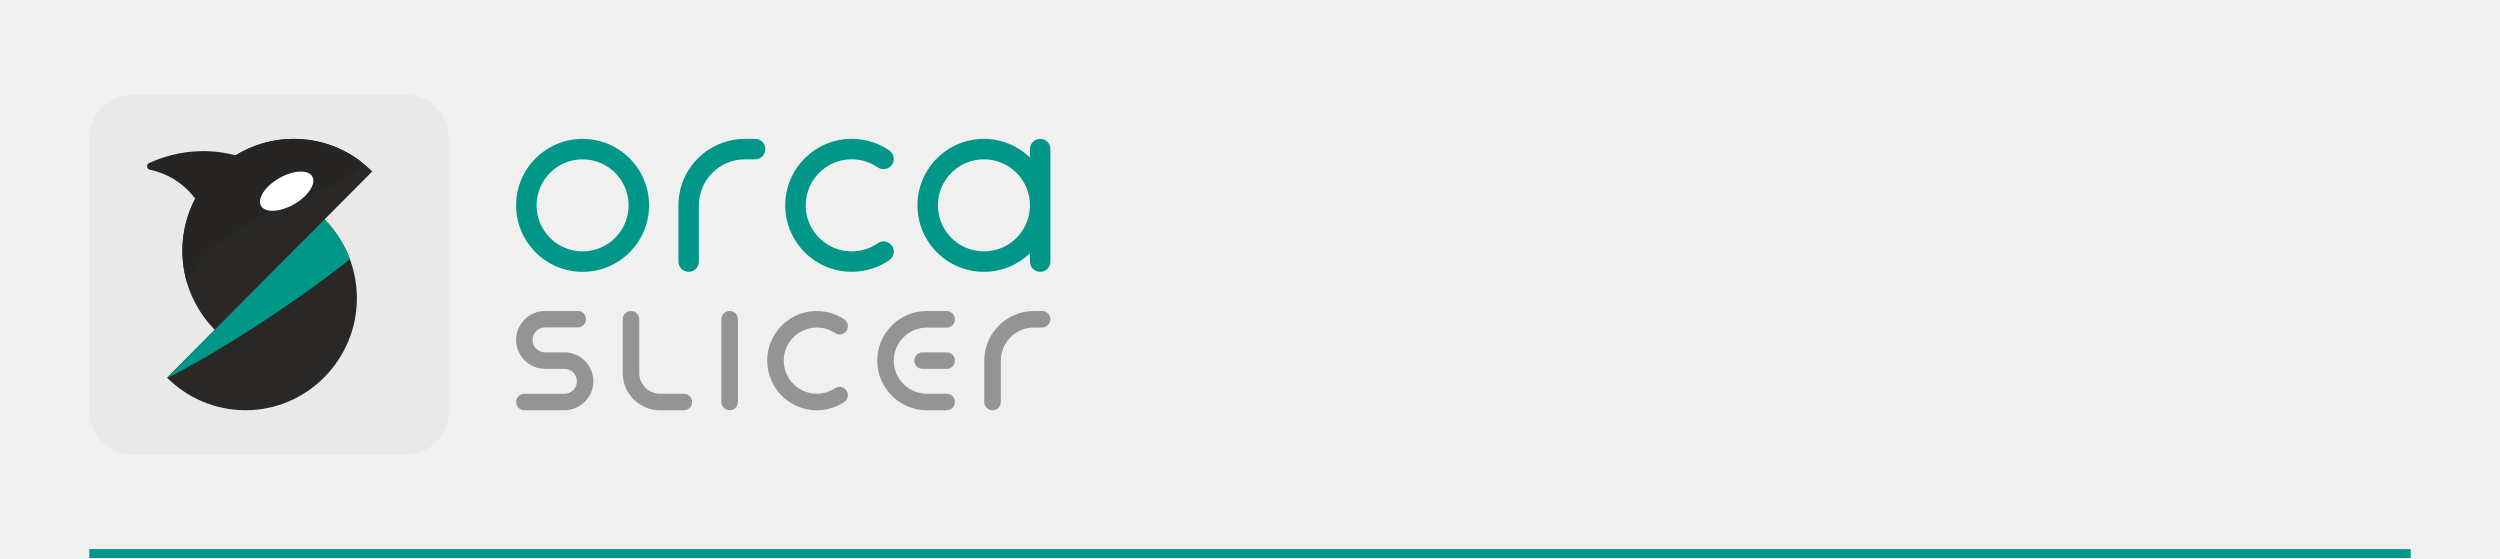
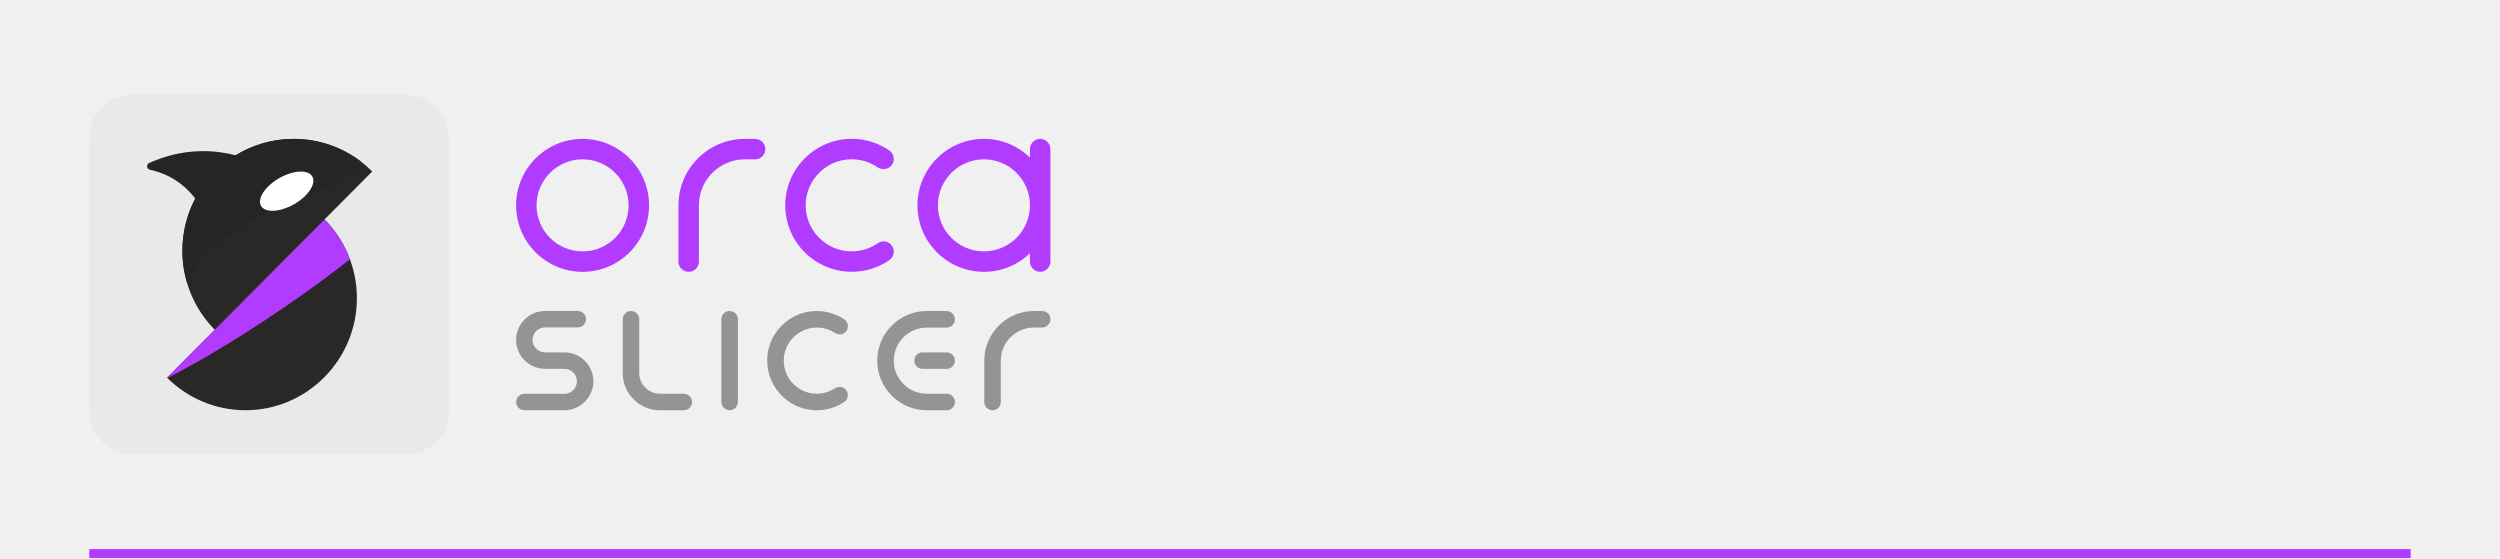
<svg xmlns="http://www.w3.org/2000/svg" id="a" width="560" height="125" viewBox="0 0 560 125">
-   <rect id="b" width="520" height="2" x="20" y="123" style="fill:#009789" />
+   <rect id="b" width="520" height="2" x="20" y="123" style="fill:#B13CFF" />
  <g id="c">
    <g id="d">
      <rect width="80.56" height="80.56" x="20" y="21.22" rx="9.64" ry="9.64" style="fill:#e9e9e9" />
    </g>
  </g>
  <g id="e">
    <path id="f" d="M37.42,84.6c4.49,4.48,10.66,7.26,17.48,7.29,13.8.06,25.1-11.3,25.04-25.18-.03-6.86-2.79-13.06-7.25-17.57l-35.27,35.46Z" style="fill:#292826" />
  </g>
  <g id="g">
-     <path id="h" d="M72.69,49.14l-35.27,35.46s.05.05.08.07c12.36-6.3,29.28-17.38,40.88-26.61-1.25-3.38-3.21-6.42-5.69-8.93" style="fill:#009789" />
+     <path id="h" d="M72.69,49.14l-35.27,35.46s.05.05.08.07c12.36-6.3,29.28-17.38,40.88-26.61-1.25-3.38-3.21-6.42-5.69-8.93" style="fill:#B13CFF" />
  </g>
  <g id="i">
    <path id="j" d="M65.8,31.11c-13.77,0-24.94,11.23-24.94,25.08,0,6.9,2.77,13.14,7.25,17.68l35.27-35.46c-4.51-4.5-10.72-7.29-17.58-7.29" style="fill:#292826" />
  </g>
  <g id="k">
    <path id="l" d="M65.8,31.11c-4.77,0-9.23,1.35-13.02,3.68-2.03-.53-4.55-.96-7.44-.94-5.04.03-9.14,1.4-11.93,2.67-.69.32-.58,1.34.16,1.5,1.83.39,4.25,1.2,6.64,2.97,1.51,1.11,2.66,2.35,3.52,3.5-1.83,3.49-2.87,7.47-2.87,11.69,0,2.52.37,4.95,1.06,7.25,1.05-2.34,2.16-3.9,2.52-4.39,2.29-3.15,4.71-4.79,8.29-7.2,2.64-1.78,6.3-3.87,16.82-8.2,0,0,3.29-.93,7.7-3.55,1.76-1.05,3.1-2.03,3.52-3.58.03-.11.06-.22.08-.32-4.18-3.19-9.4-5.08-15.05-5.08" style="fill:#262523" />
  </g>
  <g id="m">
    <path id="n" d="M69.96,39.54c.91,1.62-.92,4.4-4.09,6.21-3.17,1.81-6.49,1.97-7.4.36-.91-1.62.92-4.4,4.09-6.21,3.17-1.81,6.49-1.97,7.4-.36" style="fill:#fff" />
  </g>
  <path d="M163.44,69.66c-1.02,0-1.85.83-1.85,1.85v18.53c0,1.02.83,1.85,1.85,1.85s1.85-.83,1.85-1.85v-18.53c0-1.02-.83-1.85-1.85-1.85Z" style="fill:#949494" />
  <path d="M212.05,69.66h-4.43c-6.13,0-11.12,4.99-11.12,11.12s4.99,11.12,11.12,11.12h4.43c1.02,0,1.85-.83,1.85-1.85s-.83-1.85-1.85-1.85h-4.43c-4.09,0-7.41-3.32-7.41-7.41s3.32-7.41,7.41-7.41h4.43c1.02,0,1.85-.83,1.85-1.85s-.83-1.85-1.85-1.85Z" style="fill:#949494" />
  <path d="M212.05,78.93h-5.39c-1.02,0-1.85.83-1.85,1.85s.83,1.85,1.85,1.85h5.39c1.02,0,1.85-.83,1.85-1.85s-.83-1.85-1.85-1.85Z" style="fill:#949494" />
  <path d="M126.43,91.89h-8.97c-1.02,0-1.84-.83-1.84-1.84s.82-1.84,1.84-1.84h8.97c1.54,0,2.8-1.25,2.8-2.8s-1.25-2.79-2.8-2.79h-4.34c-3.57,0-6.48-2.91-6.48-6.48s2.91-6.48,6.48-6.48h7.34c1.02,0,1.84.83,1.84,1.84s-.82,1.84-1.84,1.84h-7.34c-1.54,0-2.8,1.25-2.8,2.8s1.25,2.79,2.8,2.79h4.34c3.57,0,6.48,2.91,6.48,6.48s-2.91,6.48-6.48,6.48Z" style="fill:#949494" />
  <path d="M187.05,86.96c-1.5.99-3.37,1.45-5.36,1.12-3.01-.51-5.44-2.9-6-5.89-.87-4.7,2.73-8.82,7.28-8.82,1.5,0,2.9.45,4.07,1.22.74.49,1.72.41,2.34-.22h0c.82-.82.71-2.19-.25-2.83-2.13-1.43-4.79-2.14-7.61-1.78-5.01.64-9.03,4.72-9.59,9.73-.76,6.7,4.49,12.41,11.04,12.41,2.25,0,4.34-.67,6.09-1.82.99-.65,1.16-2.04.32-2.88h0c-.63-.63-1.6-.71-2.34-.23Z" style="fill:#949494" />
  <path d="M153.17,88.19h-5.35c-2.55,0-4.63-2.08-4.63-4.63v-12.04c0-1.02-.83-1.85-1.85-1.85s-1.85.83-1.85,1.85v12.04c0,4.6,3.74,8.34,8.34,8.34h5.35c1.02,0,1.85-.83,1.85-1.85s-.83-1.85-1.85-1.85Z" style="fill:#949494" />
  <path d="M233.44,73.37h-1.85c-4.06,0-7.37,3.29-7.41,7.35v9.33c0,1.02-.83,1.85-1.85,1.85s-1.85-.83-1.85-1.85v-9.33c.04-6.1,5.01-11.05,11.11-11.05h1.85c1.02,0,1.85.83,1.85,1.85s-.83,1.85-1.85,1.85Z" style="fill:#949494" />
-   <path d="M130.5,35.69c5.68,0,10.31,4.62,10.31,10.31s-4.62,10.31-10.31,10.31-10.31-4.62-10.31-10.31,4.62-10.31,10.31-10.31M130.5,31.11c-8.22,0-14.89,6.67-14.89,14.89s6.67,14.89,14.89,14.89,14.89-6.67,14.89-14.89-6.67-14.89-14.89-14.89h0Z" style="fill:#009789" />
-   <path d="M233,31.11c-1.27,0-2.29,1.03-2.29,2.29v1.87c-2.68-2.57-6.3-4.16-10.31-4.16-8.22,0-14.89,6.67-14.89,14.89s6.67,14.89,14.89,14.89c4,0,7.63-1.59,10.31-4.16v1.87c0,1.27,1.03,2.29,2.29,2.29s2.29-1.03,2.29-2.29v-25.2c0-1.27-1.03-2.29-2.29-2.29ZM220.4,56.31c-5.68,0-10.31-4.62-10.31-10.31s4.62-10.31,10.31-10.31,10.31,4.62,10.31,10.31-4.62,10.31-10.31,10.31Z" style="fill:#009789" />
-   <path d="M169.15,31.11h-2.29c-8.22,0-14.89,6.67-14.89,14.89v12.6c0,1.27,1.03,2.29,2.29,2.29s2.29-1.03,2.29-2.29v-12.6c0-5.68,4.62-10.31,10.31-10.31h0s2.29,0,2.29,0c1.27,0,2.29-1.03,2.29-2.29s-1.03-2.29-2.29-2.29Z" style="fill:#009789" />
-   <path d="M196.61,54.5c-2,1.37-4.5,2.06-7.17,1.72-4.64-.59-8.37-4.38-8.9-9.03-.7-6.22,4.16-11.51,10.24-11.51,2.15,0,4.14.66,5.79,1.78.93.63,2.17.56,2.97-.24h0c1.03-1.03.84-2.72-.36-3.54-2.77-1.9-6.22-2.88-9.91-2.51-6.9.68-12.51,6.21-13.28,13.1-1.01,8.99,6.01,16.61,14.8,16.61,3.13,0,6.03-.96,8.42-2.61,1.19-.82,1.35-2.51.33-3.53h0c-.79-.79-2.01-.89-2.93-.26Z" style="fill:#009789" />
+   <path d="M130.5,35.69c5.68,0,10.31,4.62,10.31,10.31s-4.62,10.31-10.31,10.31-10.31-4.62-10.31-10.31,4.62-10.31,10.31-10.31M130.5,31.11c-8.22,0-14.89,6.67-14.89,14.89s6.67,14.89,14.89,14.89,14.89-6.67,14.89-14.89-6.67-14.89-14.89-14.89h0Z" style="fill:#B13CFF" />
+   <path d="M233,31.11c-1.27,0-2.29,1.03-2.29,2.29v1.87c-2.68-2.57-6.3-4.16-10.31-4.16-8.22,0-14.89,6.67-14.89,14.89s6.67,14.89,14.89,14.89c4,0,7.63-1.59,10.31-4.16v1.87c0,1.27,1.03,2.29,2.29,2.29s2.29-1.03,2.29-2.29v-25.2c0-1.27-1.03-2.29-2.29-2.29ZM220.4,56.31c-5.68,0-10.31-4.62-10.31-10.31s4.62-10.31,10.31-10.31,10.31,4.62,10.31,10.31-4.62,10.31-10.31,10.31Z" style="fill:#B13CFF" />
+   <path d="M169.15,31.11h-2.29c-8.22,0-14.89,6.67-14.89,14.89v12.6c0,1.27,1.03,2.29,2.29,2.29s2.29-1.03,2.29-2.29v-12.6c0-5.68,4.62-10.31,10.31-10.31h0s2.29,0,2.29,0c1.27,0,2.29-1.03,2.29-2.29s-1.03-2.29-2.29-2.29Z" style="fill:#B13CFF" />
+   <path d="M196.61,54.5c-2,1.37-4.5,2.06-7.17,1.72-4.64-.59-8.37-4.38-8.9-9.03-.7-6.22,4.16-11.51,10.24-11.51,2.15,0,4.14.66,5.79,1.78.93.63,2.17.56,2.97-.24h0c1.03-1.03.84-2.72-.36-3.54-2.77-1.9-6.22-2.88-9.91-2.51-6.9.68-12.51,6.21-13.28,13.1-1.01,8.99,6.01,16.61,14.8,16.61,3.13,0,6.03-.96,8.42-2.61,1.19-.82,1.35-2.51.33-3.53h0c-.79-.79-2.01-.89-2.93-.26Z" style="fill:#B13CFF" />
</svg>
